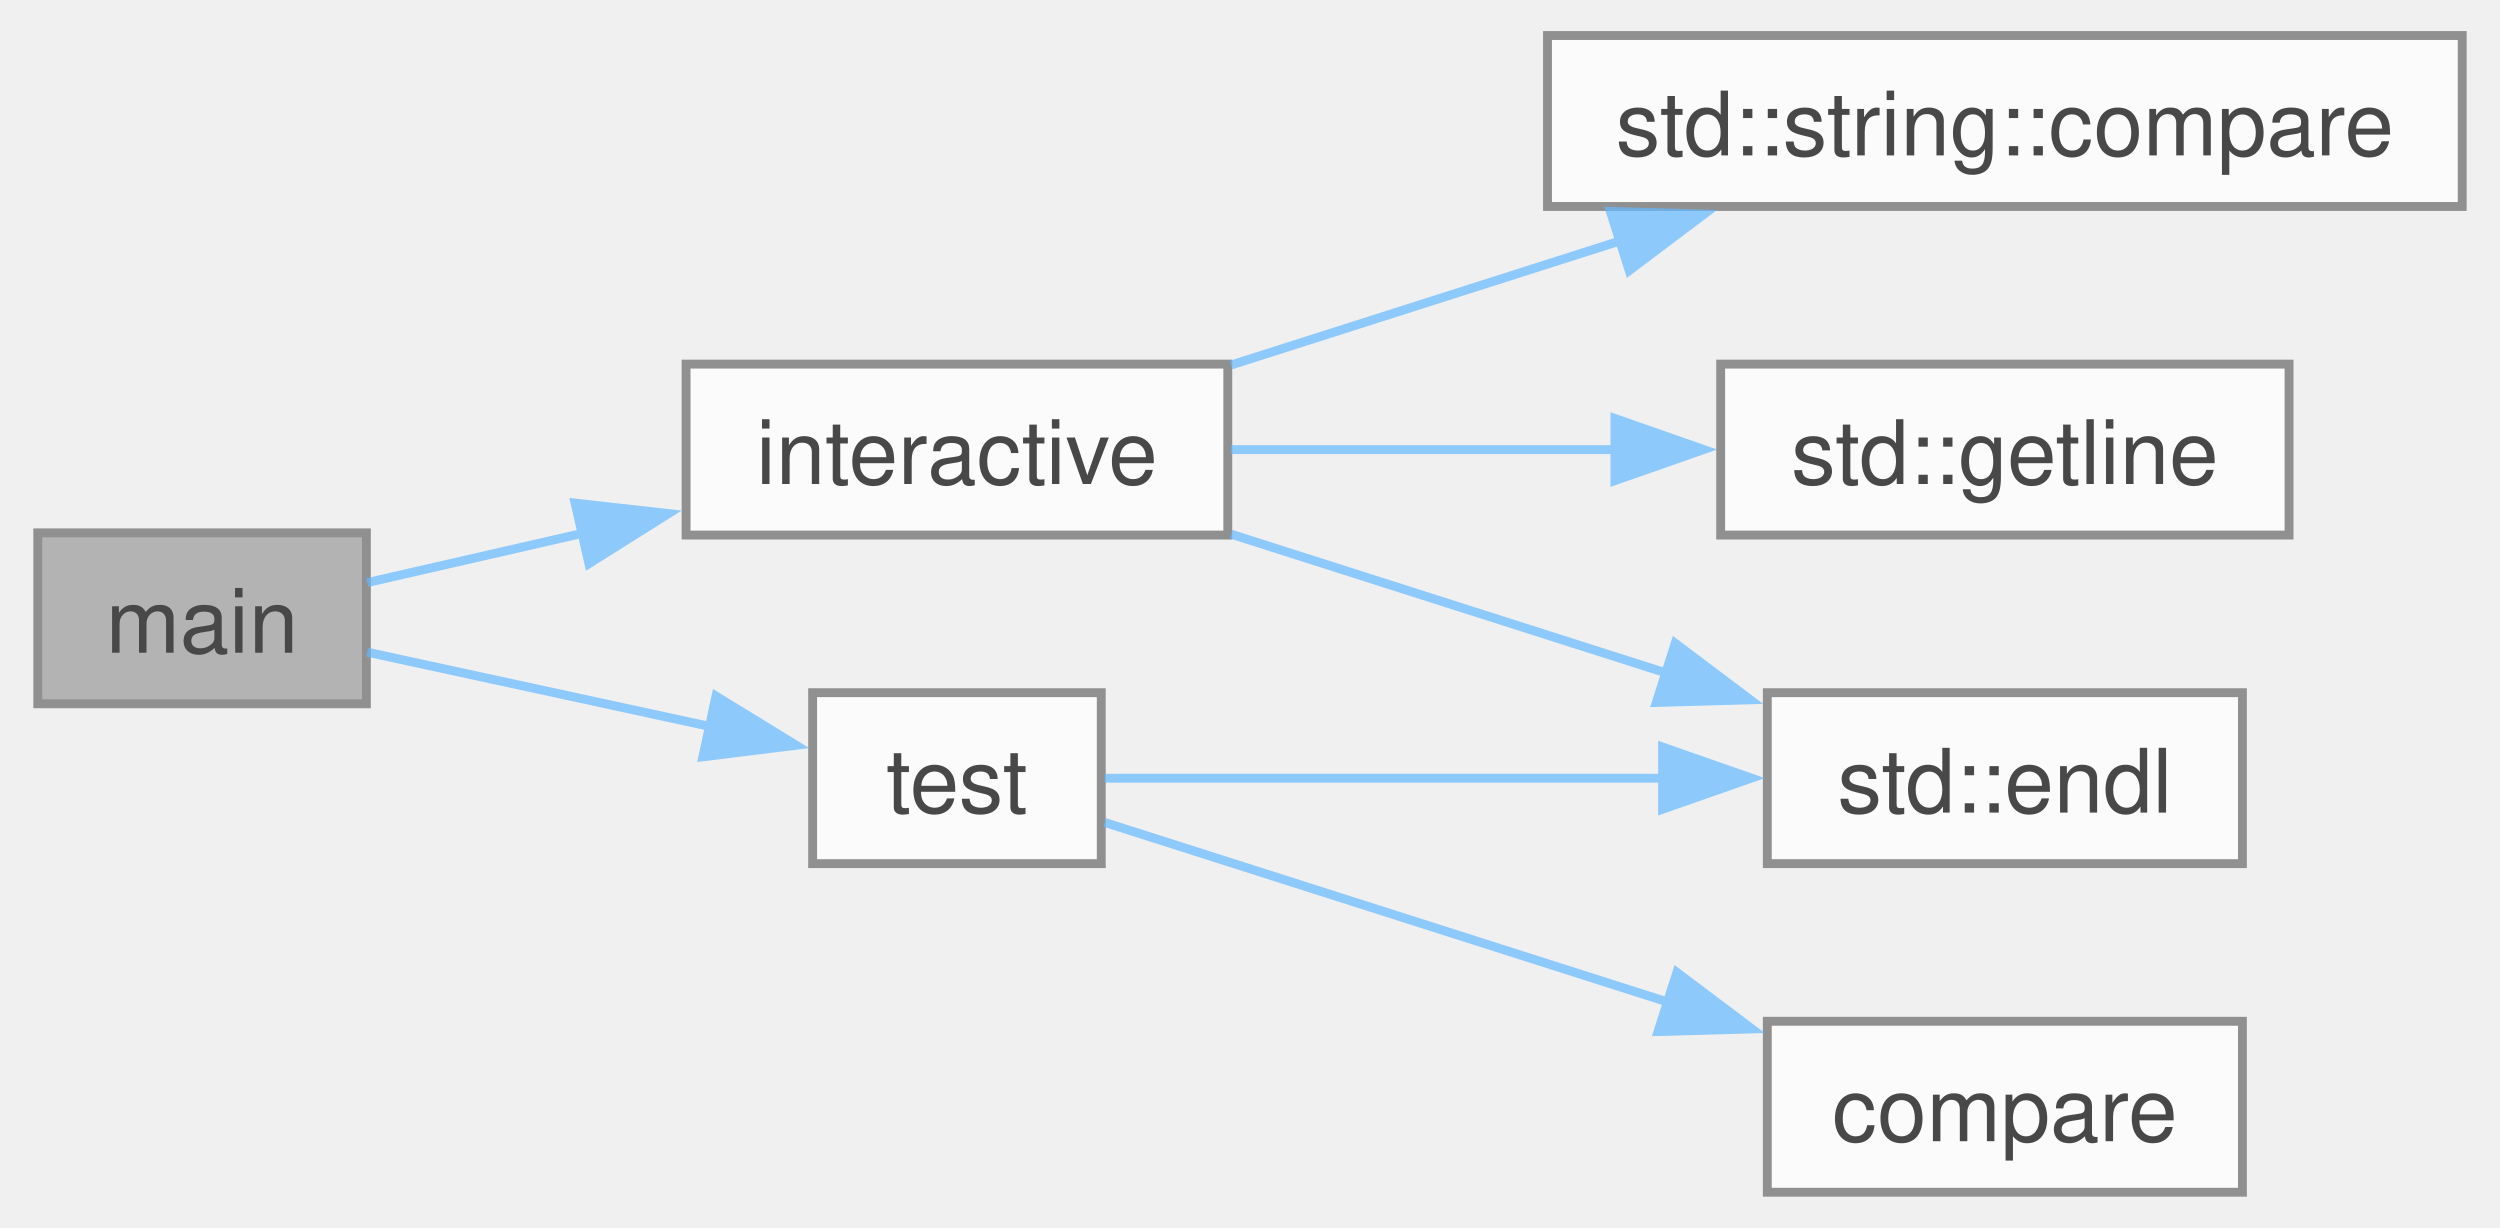
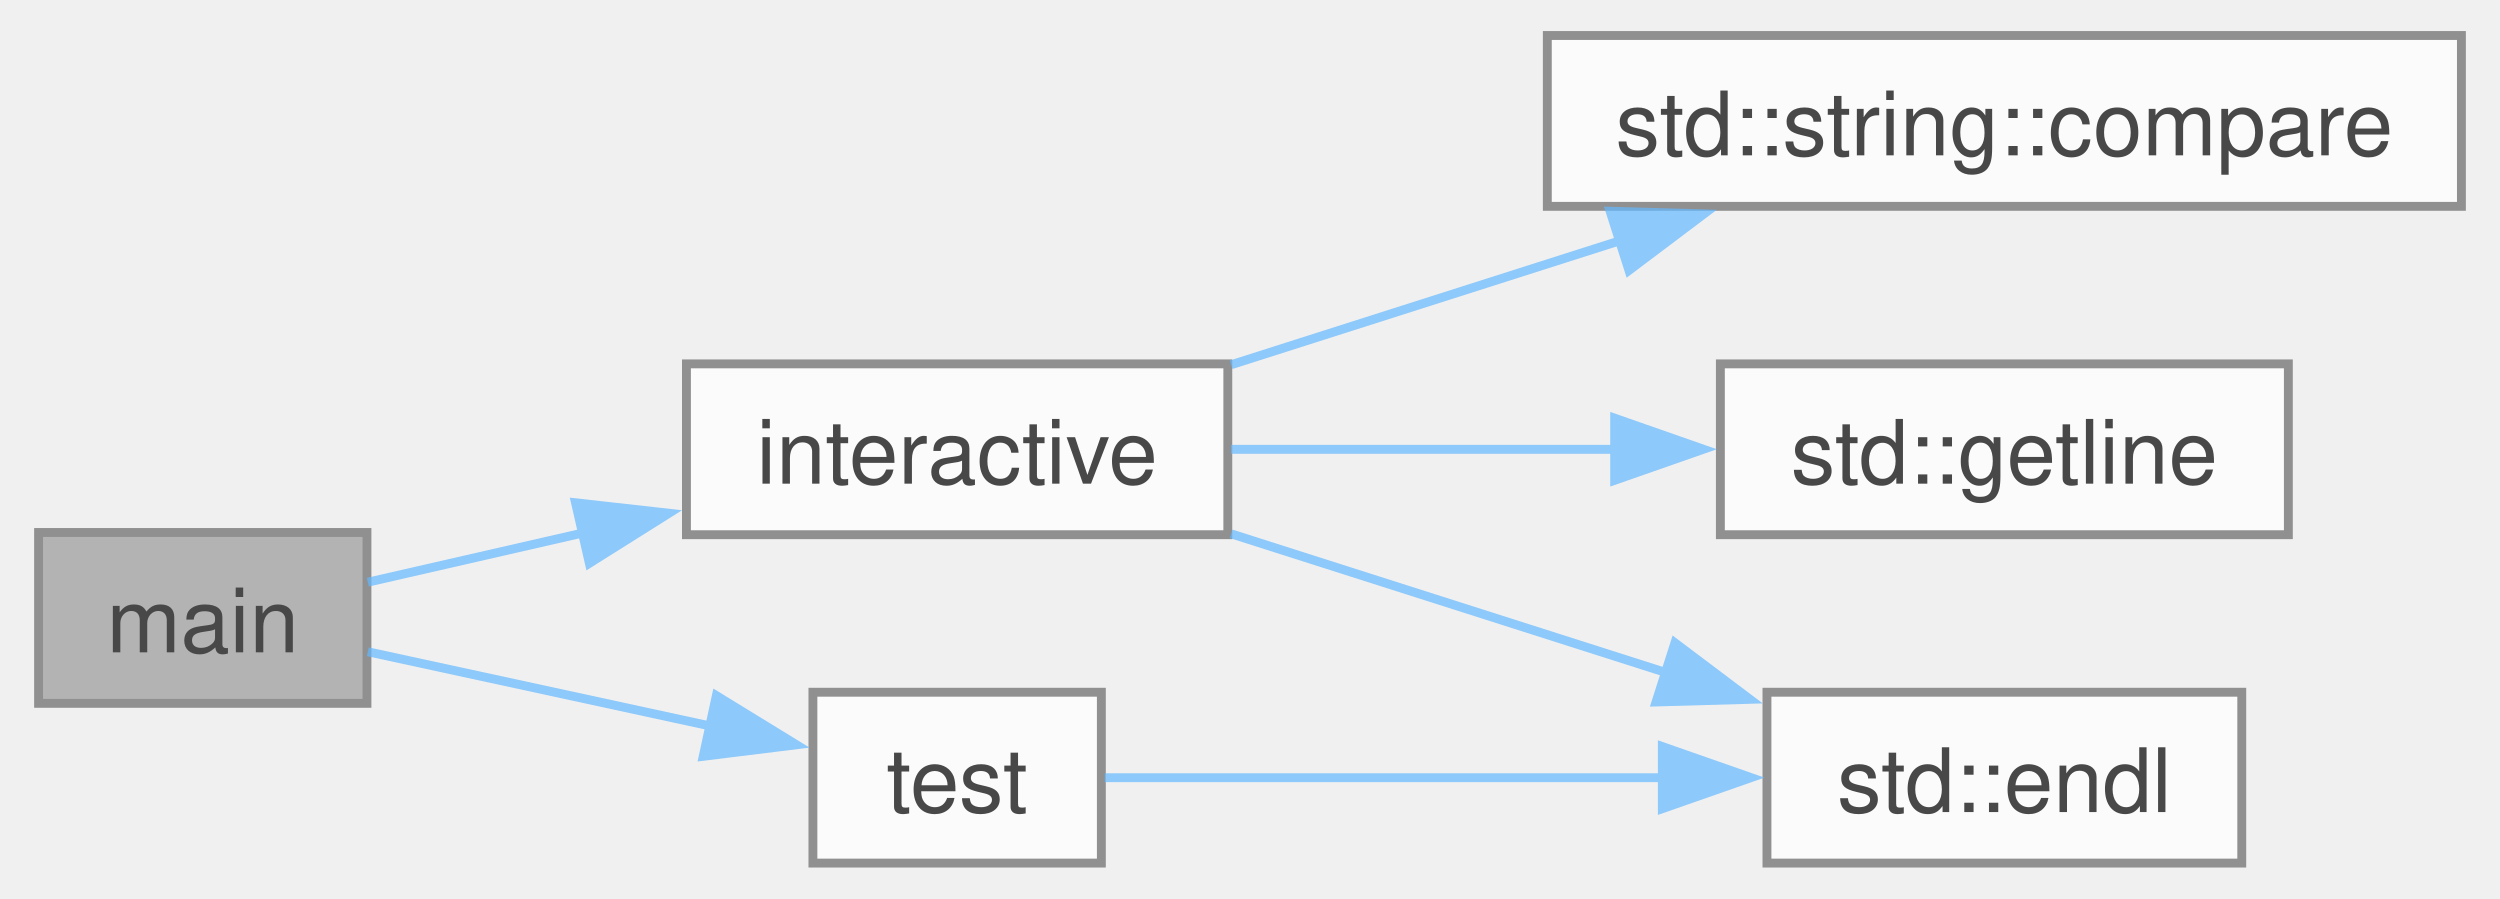
- <svg xmlns="http://www.w3.org/2000/svg" xmlns:xlink="http://www.w3.org/1999/xlink" width="281pt" height="138pt" viewBox="0.00 0.00 281.00 138.25">
+ <svg xmlns="http://www.w3.org/2000/svg" xmlns:xlink="http://www.w3.org/1999/xlink" width="281pt" height="101pt" viewBox="0.00 0.00 281.00 101.25">
  <svg id="main" version="1.1" xml:space="preserve">
    <style type="text/css">
.node, .edge {opacity: 0.7;}
.node.selected, .edge.selected {opacity: 1;}
.edge:hover path { stroke: red; }
.edge:hover polygon { stroke: red; fill: red; }
</style>
    <svg id="graph" class="graph">
-       <g id="graph0" class="graph" transform="scale(1 1) rotate(0) translate(4 134.25)">
+       <g id="graph0" class="graph" transform="scale(1 1) rotate(0) translate(4 97.25)">
        <g id="Node000001" class="node">
          <g id="a_Node000001">
            <a xlink:title="Main function.">
-               <polygon fill="#999999" stroke="#666666" points="37,-74.25 0,-74.25 0,-55 37,-55 37,-74.25" />
-               <text text-anchor="middle" x="18.5" y="-60.75" font-family="Helvetica,sans-Serif" font-size="10.00">main</text>
+               <polygon fill="#999999" stroke="#666666" points="37,-37.25 0,-37.25 0,-18 37,-18 37,-37.25" />
+               <text text-anchor="middle" x="18.5" y="-23.75" font-family="Helvetica,sans-Serif" font-size="10.00">main</text>
            </a>
          </g>
        </g>
        <g id="Node000002" class="node">
          <g id="a_Node000002">
            <a xlink:href="../../d8/d7a/sha1_8cpp.html#ac9e1a11f44135b890dd10a00e73b5661" target="_top" xlink:title="Puts user in a loop where inputs can be given and SHA-1 hash will be computed and printed.">
-               <polygon fill="white" stroke="#666666" points="134,-93.25 73,-93.25 73,-74 134,-74 134,-93.25" />
-               <text text-anchor="middle" x="103.5" y="-79.75" font-family="Helvetica,sans-Serif" font-size="10.00">interactive</text>
+               <polygon fill="white" stroke="#666666" points="134,-56.25 73,-56.25 73,-37 134,-37 134,-56.25" />
+               <text text-anchor="middle" x="103.5" y="-42.75" font-family="Helvetica,sans-Serif" font-size="10.00">interactive</text>
            </a>
          </g>
        </g>
        <g id="edge1_Node000001_Node000002" class="edge">
          <g id="a_edge1_Node000001_Node000002">
            <a xlink:title=" ">
-               <path fill="none" stroke="#63b8ff" d="M37.1,-68.65C44.25,-70.29 52.83,-72.25 61.39,-74.21" />
-               <polygon fill="#63b8ff" stroke="#63b8ff" points="60.5,-77.6 71.03,-76.42 62.06,-70.78 60.5,-77.6" />
+               <path fill="none" stroke="#63b8ff" d="M37.1,-31.65C44.25,-33.29 52.83,-35.25 61.39,-37.21" />
+               <polygon fill="#63b8ff" stroke="#63b8ff" points="60.5,-40.6 71.03,-39.42 62.06,-33.78 60.5,-40.6" />
            </a>
          </g>
        </g>
        <g id="Node000006" class="node">
          <g id="a_Node000006">
            <a xlink:href="../../d8/d7a/sha1_8cpp.html#aa8dca7b867074164d5f45b0f3851269d" target="_top" xlink:title="Self-test implementations of well-known SHA-1 hashes.">
-               <polygon fill="white" stroke="#666666" points="119.75,-56.25 87.25,-56.25 87.25,-37 119.75,-37 119.75,-56.25" />
-               <text text-anchor="middle" x="103.5" y="-42.75" font-family="Helvetica,sans-Serif" font-size="10.00">test</text>
+               <polygon fill="white" stroke="#666666" points="119.75,-19.25 87.25,-19.25 87.25,0 119.75,0 119.75,-19.25" />
+               <text text-anchor="middle" x="103.5" y="-5.75" font-family="Helvetica,sans-Serif" font-size="10.00">test</text>
            </a>
          </g>
        </g>
        <g id="edge5_Node000001_Node000006" class="edge">
          <g id="a_edge5_Node000001_Node000006">
            <a xlink:title=" ">
-               <path fill="none" stroke="#63b8ff" d="M37.1,-60.81C48.4,-58.36 63.27,-55.13 75.98,-52.38" />
-               <polygon fill="#63b8ff" stroke="#63b8ff" points="76.37,-55.87 85.4,-50.33 74.89,-49.03 76.37,-55.87" />
+               <path fill="none" stroke="#63b8ff" d="M37.1,-23.81C48.4,-21.36 63.27,-18.13 75.98,-15.38" />
+               <polygon fill="#63b8ff" stroke="#63b8ff" points="76.37,-18.87 85.4,-13.33 74.89,-12.03 76.37,-18.87" />
            </a>
          </g>
        </g>
        <g id="Node000003" class="node">
          <g id="a_Node000003">
            <a target="_blank" xlink:href="http://en.cppreference.com/w/cpp/string/basic_string/compare.html#" xlink:title=" ">
-               <polygon fill="white" stroke="#666666" points="273,-130.25 170,-130.25 170,-111 273,-111 273,-130.25" />
-               <text text-anchor="middle" x="221.5" y="-116.75" font-family="Helvetica,sans-Serif" font-size="10.00">std::string::compare</text>
+               <polygon fill="white" stroke="#666666" points="273,-93.25 170,-93.25 170,-74 273,-74 273,-93.25" />
+               <text text-anchor="middle" x="221.5" y="-79.75" font-family="Helvetica,sans-Serif" font-size="10.00">std::string::compare</text>
            </a>
          </g>
        </g>
        <g id="edge2_Node000002_Node000003" class="edge">
          <g id="a_edge2_Node000002_Node000003">
            <a xlink:title=" ">
-               <path fill="none" stroke="#63b8ff" d="M134.37,-93.15C147.75,-97.42 163.75,-102.52 178.32,-107.17" />
-               <polygon fill="#63b8ff" stroke="#63b8ff" points="177.07,-110.45 187.66,-110.15 179.2,-103.78 177.07,-110.45" />
+               <path fill="none" stroke="#63b8ff" d="M134.37,-56.15C147.75,-60.42 163.75,-65.52 178.32,-70.17" />
+               <polygon fill="#63b8ff" stroke="#63b8ff" points="177.07,-73.45 187.66,-73.15 179.2,-66.78 177.07,-73.45" />
            </a>
          </g>
        </g>
        <g id="Node000004" class="node">
          <g id="a_Node000004">
            <a target="_blank" xlink:href="http://en.cppreference.com/w/cpp/io/manip/endl.html#" xlink:title=" ">
-               <polygon fill="white" stroke="#666666" points="248.25,-56.25 194.75,-56.25 194.75,-37 248.25,-37 248.25,-56.25" />
-               <text text-anchor="middle" x="221.5" y="-42.75" font-family="Helvetica,sans-Serif" font-size="10.00">std::endl</text>
+               <polygon fill="white" stroke="#666666" points="248.25,-19.25 194.75,-19.25 194.75,0 248.25,0 248.25,-19.25" />
+               <text text-anchor="middle" x="221.5" y="-5.75" font-family="Helvetica,sans-Serif" font-size="10.00">std::endl</text>
            </a>
          </g>
        </g>
        <g id="edge3_Node000002_Node000004" class="edge">
          <g id="a_edge3_Node000002_Node000004">
            <a xlink:title=" ">
-               <path fill="none" stroke="#63b8ff" d="M134.37,-74.1C149.43,-69.29 167.82,-63.43 183.73,-58.35" />
-               <polygon fill="#63b8ff" stroke="#63b8ff" points="184.38,-61.82 192.84,-55.45 182.25,-55.15 184.38,-61.82" />
+               <path fill="none" stroke="#63b8ff" d="M134.37,-37.1C149.43,-32.29 167.82,-26.43 183.73,-21.35" />
+               <polygon fill="#63b8ff" stroke="#63b8ff" points="184.38,-24.82 192.84,-18.45 182.25,-18.15 184.38,-24.82" />
            </a>
          </g>
        </g>
        <g id="Node000005" class="node">
          <g id="a_Node000005">
            <a target="_blank" xlink:href="http://en.cppreference.com/w/cpp/string/basic_string/getline.html#" xlink:title=" ">
-               <polygon fill="white" stroke="#666666" points="253.5,-93.25 189.5,-93.25 189.5,-74 253.5,-74 253.5,-93.25" />
-               <text text-anchor="middle" x="221.5" y="-79.75" font-family="Helvetica,sans-Serif" font-size="10.00">std::getline</text>
+               <polygon fill="white" stroke="#666666" points="253.5,-56.25 189.5,-56.25 189.5,-37 253.5,-37 253.5,-56.25" />
+               <text text-anchor="middle" x="221.5" y="-42.75" font-family="Helvetica,sans-Serif" font-size="10.00">std::getline</text>
            </a>
          </g>
        </g>
        <g id="edge4_Node000002_Node000005" class="edge">
          <g id="a_edge4_Node000002_Node000005">
            <a xlink:title=" ">
-               <path fill="none" stroke="#63b8ff" d="M134.37,-83.62C147.62,-83.62 163.44,-83.62 177.89,-83.62" />
-               <polygon fill="#63b8ff" stroke="#63b8ff" points="177.59,-87.13 187.59,-83.63 177.59,-80.13 177.59,-87.13" />
+               <path fill="none" stroke="#63b8ff" d="M134.37,-46.62C147.62,-46.62 163.44,-46.62 177.89,-46.62" />
+               <polygon fill="#63b8ff" stroke="#63b8ff" points="177.59,-50.13 187.59,-46.63 177.59,-43.13 177.59,-50.13" />
            </a>
          </g>
        </g>
-         <g id="edge7_Node000006_Node000004" class="edge">
-           <g id="a_edge7_Node000006_Node000004">
+         <g id="edge6_Node000006_Node000004" class="edge">
+           <g id="a_edge6_Node000006_Node000004">
            <a xlink:title=" ">
-               <path fill="none" stroke="#63b8ff" d="M120.14,-46.62C136.22,-46.62 161.83,-46.62 183.15,-46.62" />
-               <polygon fill="#63b8ff" stroke="#63b8ff" points="182.96,-50.13 192.96,-46.63 182.96,-43.13 182.96,-50.13" />
-             </a>
-           </g>
-         </g>
-         <g id="Node000007" class="node">
-           <g id="a_Node000007">
-             <a xlink:href="../../d4/d7a/shell__sort2_8cpp.html#a7eb77daed2cf1513f6d68c47a1c2db1c" target="_top" xlink:title=" ">
-               <polygon fill="white" stroke="#666666" points="248.25,-19.25 194.75,-19.25 194.75,0 248.25,0 248.25,-19.25" />
-               <text text-anchor="middle" x="221.5" y="-5.75" font-family="Helvetica,sans-Serif" font-size="10.00">compare</text>
-             </a>
-           </g>
-         </g>
-         <g id="edge6_Node000006_Node000007" class="edge">
-           <g id="a_edge6_Node000006_Node000007">
-             <a xlink:title=" ">
-               <path fill="none" stroke="#63b8ff" d="M120.14,-41.64C136.36,-36.46 162.3,-28.19 183.74,-21.35" />
-               <polygon fill="#63b8ff" stroke="#63b8ff" points="184.57,-24.76 193.03,-18.39 182.44,-18.09 184.57,-24.76" />
+               <path fill="none" stroke="#63b8ff" d="M120.14,-9.62C136.22,-9.62 161.83,-9.62 183.15,-9.62" />
+               <polygon fill="#63b8ff" stroke="#63b8ff" points="182.96,-13.13 192.96,-9.63 182.96,-6.13 182.96,-13.13" />
            </a>
          </g>
        </g>
      </g>
    </svg>
  </svg>
  <style type="text/css">

[data-mouse-over-selected='false'] { opacity: 0.7; }
[data-mouse-over-selected='true']  { opacity: 1.0; }

</style>
</svg>
